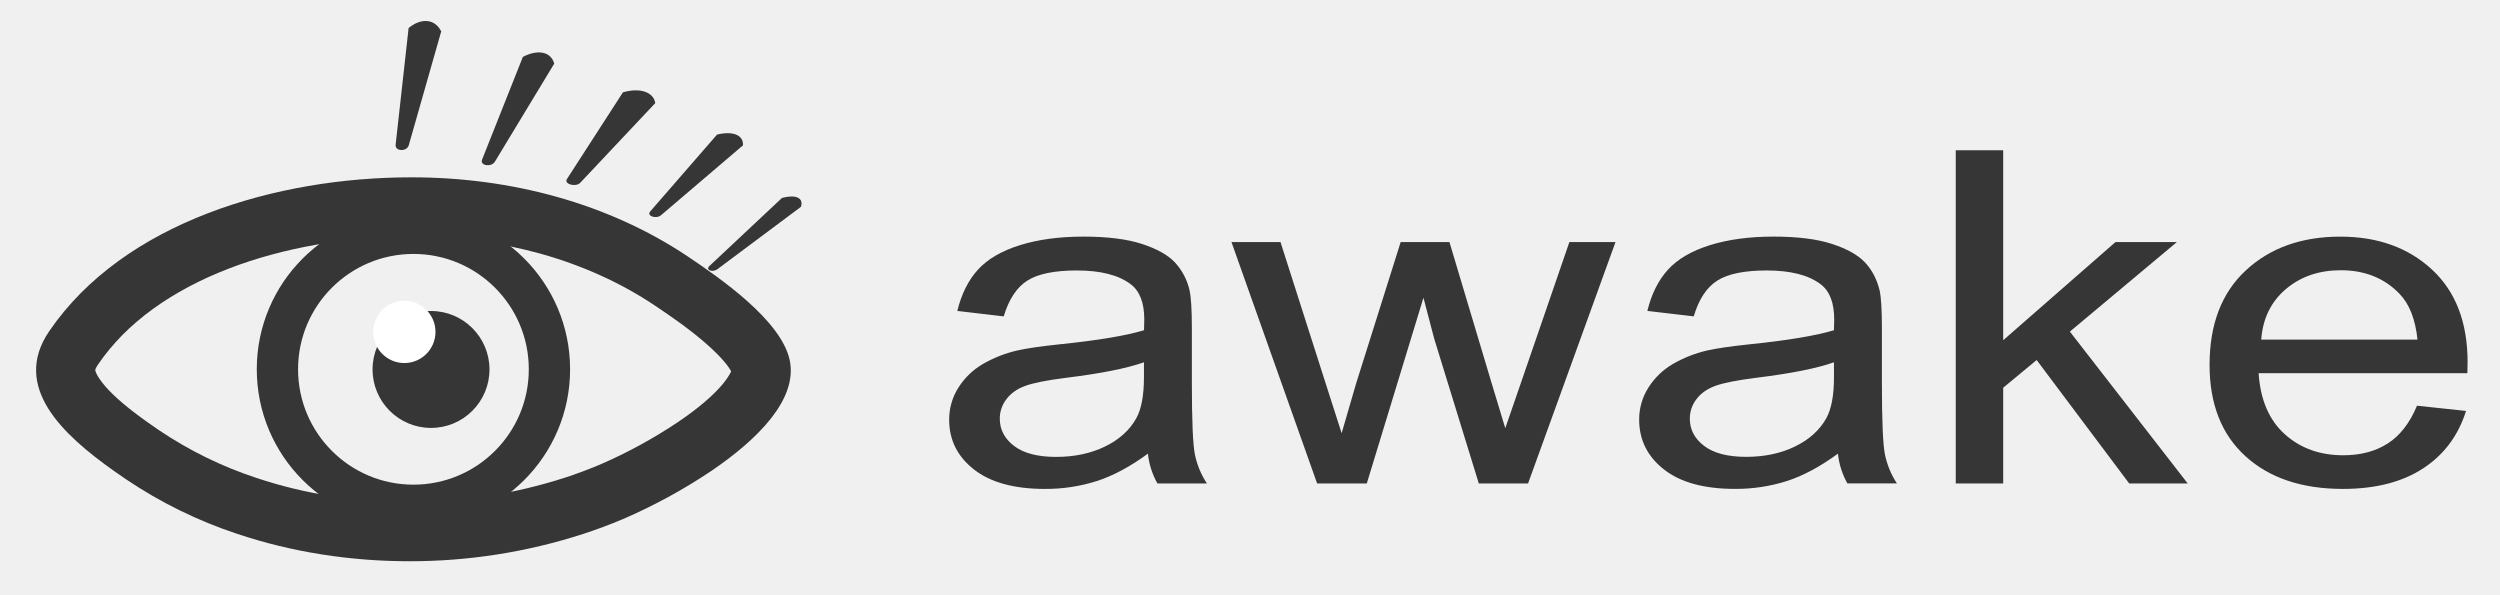
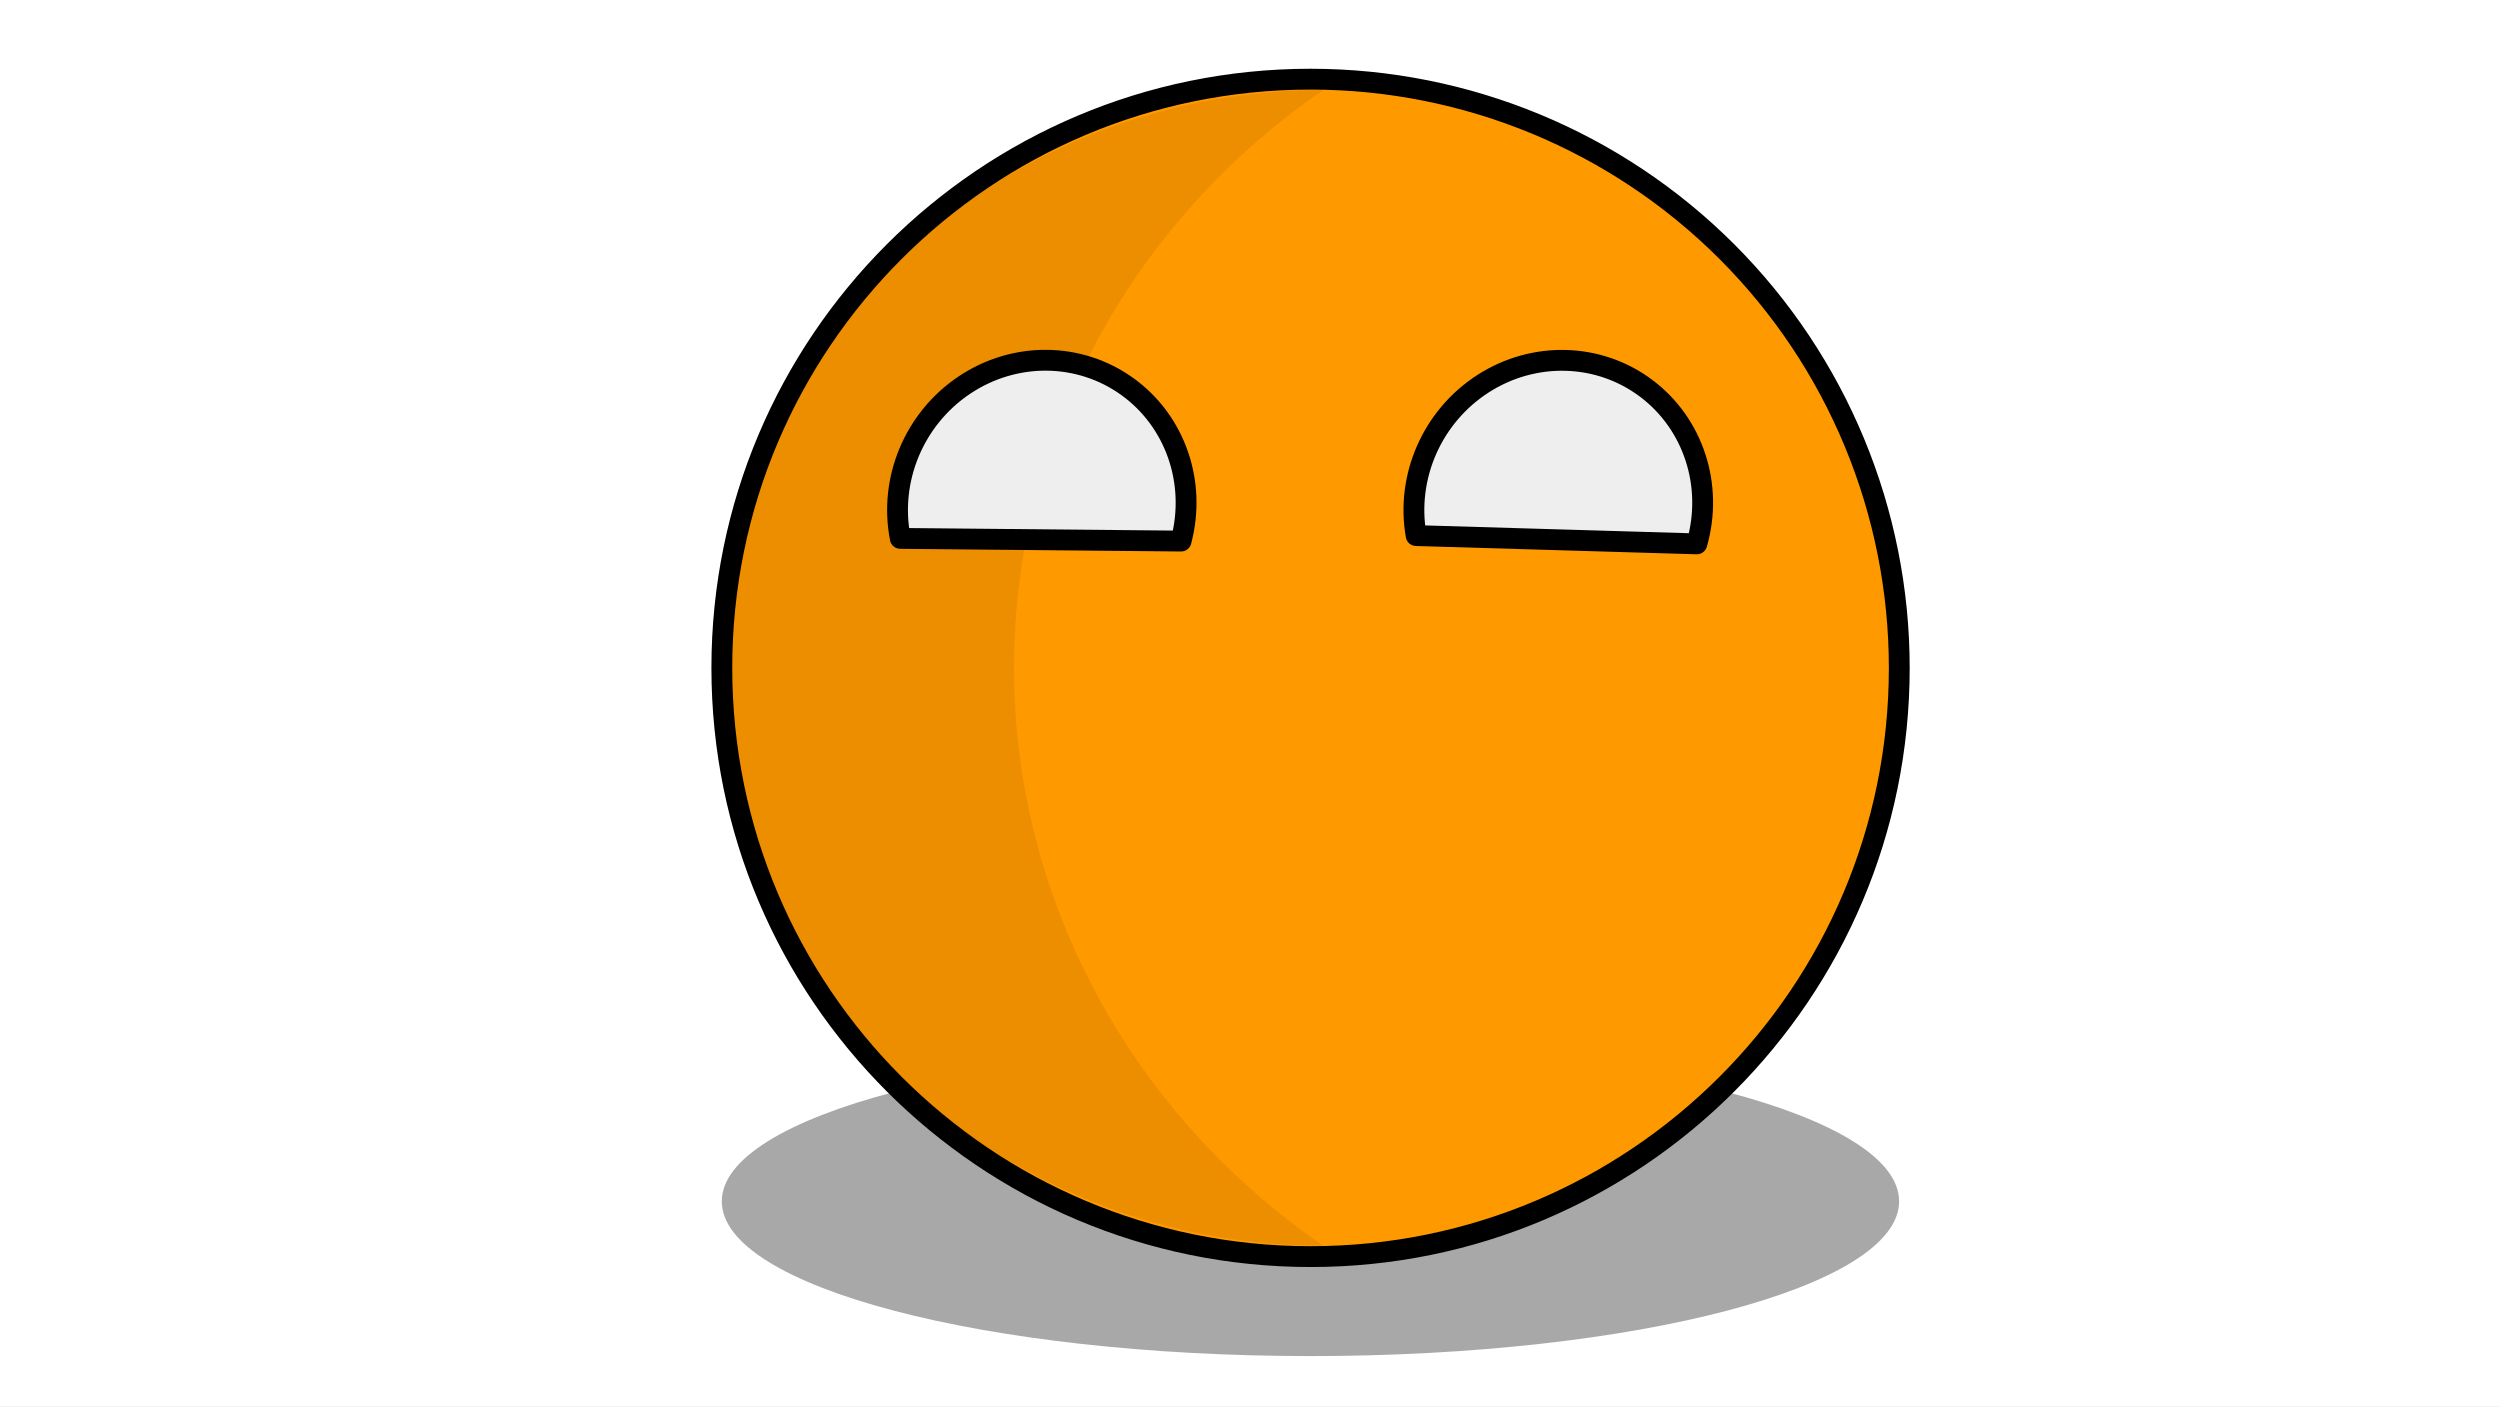
- <svg xmlns="http://www.w3.org/2000/svg" viewBox="0 0 2030 483">
-   <path d="M334.63 192a386.92 386.92 0 0 1 104.64 14.1c34 9.55 65.13 23.69 92.5 42 13.1 8.77 28.25 19.28 41.33 30.69 13.93 12.15 19 19.71 20.6 22.68-1.77 4.18-9.93 18.79-43.42 41.41a396.64 396.64 0 0 1-63.11 34.36c-9.31 3.93-18.92 7.52-28.61 10.68a411 411 0 0 1-126.22 19.78c-43.44 0-85.26-6.62-124.29-19.69a321 321 0 0 1-78.77-38.58 586.35 586.35 0 0 1-9.36-6.49c-15.84-11.23-27.12-20.82-34.48-29.31-7.76-9-8.12-13.13-8.12-13.16s.2-1.45 2.3-4.52c11.43-16.76 26.47-32 44.69-45.17C142 238 162.74 226.93 186 218c43.43-16.74 95.84-26 147.59-26h1.06m0-48h-1.06c-108.74 0-233 36.16-293.6 124.9C9 314.21 51.29 353.15 92.16 382.13c3.39 2.4 6.77 4.74 10.1 7a368.89 368.89 0 0 0 90.55 44.43c44.41 14.87 92 22.17 139.53 22.17a456.2 456.2 0 0 0 141.15-22.16q16.49-5.38 32.33-12.07a445 445 0 0 0 71.33-38.82c37.52-25.34 71.17-58.4 64-90.66C634 260 585 226 558.48 208.25 493.84 164.94 414.47 144 334.63 144z" fill="#363636" />
-   <circle cx="349.99" cy="300" r="47.47" fill="#363636" />
-   <circle cx="328.32" cy="269.5" r="25.29" fill="#fff" />
-   <path d="M650.37 167.94l-67.79 50.6c-4.05 3-10 .72-6.56-2.53l59-55.33h.05c11.06-2.9 17.41-.06 15.41 6.89zM603.32 118l-66.53 56.74c-4 3.39-12 .6-8.81-3.07l54.27-62.4h.06c12.57-3.09 21.24.33 21 8.29zM532.11 83.67l-60.92 64.71c-3.64 3.87-13.51 1.11-10.84-3l45.48-70.43h.07c13.5-3.87 24.27-.46 26.1 8.27zM450.06 51.63l-48.19 79.63c-2.87 4.76-12.38 3.29-10.44-1.61l33.14-83.47h.06c12-6.28 22.44-4.24 25.26 5zM358.29 25.41l-26.35 92.47c-1.57 5.53-11.31 5.14-10.69-.42l10.54-94.72c10.17-8.34 21-7.45 26.15 2.16z" fill="#363636" />
-   <circle cx="335.71" cy="299.87" r="110.44" fill="none" stroke="#363636" stroke-miterlimit="10" stroke-width="33.535" />
-   <path d="M932.1 368.37q-21.4 15.69-41.19 22.15a136.37 136.37 0 0 1-42.49 6.48q-37.42 0-57.57-15.8t-20.12-40.33a47.9 47.9 0 0 1 7.6-26.29 57.89 57.89 0 0 1 19.91-19.1A101.15 101.15 0 0 1 826 284.59q11.34-2.58 34.24-5 46.66-4.78 68.7-11.44c.14-4.55.22-7.44.22-8.67q0-20.3-10.92-28.61-14.76-11.25-43.87-11.25-27.18 0-40.13 8.21T815 256.9l-37.67-4.42q5.13-20.86 16.91-33.68t34-19.75q22.25-6.92 51.57-6.92 29.11 0 47.3 5.9t26.75 14.86a49.29 49.29 0 0 1 12 22.61q1.92 8.49 1.93 30.63v44.29q0 46.33 2.46 58.6a67.46 67.46 0 0 0 9.75 23.53h-40.19a63.21 63.21 0 0 1-7.71-24.18zm-3.21-74.19q-21 7.4-62.92 12.55-23.75 3-33.6 6.65t-15.19 10.79a25.61 25.61 0 0 0-5.35 15.83q0 13.29 11.66 22.15t34.14 8.85q22.25 0 39.59-8.4t25.47-23q6.19-11.25 6.2-33.22zM1069.5 392.55l-69.55-196h39.81l36.16 113.13 13.49 42.07q.85-3.13 11.77-40.41l36.17-114.79h39.59l34 113.68 11.34 37.46 13.06-37.83 39-113.31h37.45l-71 196h-40l-36.17-117.38-8.78-33.4-46 150.78zM1492.4 368.37q-21.4 15.69-41.2 22.15a136.3 136.3 0 0 1-42.48 6.46q-37.46 0-57.57-15.78T1331 340.87a47.82 47.82 0 0 1 7.6-26.29 57.86 57.86 0 0 1 19.9-19.1 101.35 101.35 0 0 1 27.72-10.89q11.34-2.58 34.24-5 46.66-4.78 68.7-11.44c.14-4.55.22-7.44.22-8.67q0-20.3-10.92-28.61-14.76-11.25-43.87-11.25-27.18 0-40.13 8.21t-19.15 29.06l-37.67-4.42q5.13-20.86 16.91-33.68t34-19.75q22.26-6.92 51.58-6.92 29.1 0 47.3 5.9t26.75 14.86q8.57 9 12 22.61 1.92 8.49 1.92 30.63v44.29q0 46.33 2.47 58.6a67.46 67.46 0 0 0 9.73 23.53h-40.23a63 63 0 0 1-7.67-24.17zm-3.21-74.19q-21 7.4-62.92 12.55-23.76 3-33.6 6.65t-15.19 10.79a25.61 25.61 0 0 0-5.35 15.78q0 13.29 11.66 22.15t34.13 8.86q22.26 0 39.6-8.4t25.47-23q6.19-11.25 6.2-33.22zM1588.07 392.55V122h38.52v154.28l91.17-79.72h49.87l-86.89 72.71 95.67 123.28h-47.52l-75.12-100.21-27.18 22.51v77.7zM1962.6 329.43l39.81 4.25q-9.42 30.07-34.89 46.69T1902.46 397q-49.86 0-79.08-26.49t-29.21-74.28q0-49.45 29.53-76.77t76.62-27.31q45.59 0 74.48 26.76t28.89 75.29c0 2-.07 4.93-.21 8.86H1834q2.13 32.29 21.18 49.46t47.52 17.16q21.18 0 36.16-9.59t23.74-30.66zm-126.48-53.7H1963q-2.57-24.74-14.55-37.1-18.42-19.19-47.73-19.19-26.54 0-44.62 15.32t-19.98 40.97z" fill="#363636" />
+ <svg xmlns="http://www.w3.org/2000/svg" version="1.1" viewBox="0.0 0.0 960.0 540.0" fill="none" stroke="none" stroke-linecap="square" stroke-miterlimit="10">
+   <clipPath id="g83da850d4e_0_0.0">
+     <path d="m0 0l960.0 0l0 540.0l-960.0 0l0 -540.0z" clip-rule="nonzero" />
+   </clipPath>
+   <g clip-path="url(#g83da850d4e_0_0.0)">
+     <path fill="#ffffff" d="m0 0l960.0 0l0 540.0l-960.0 0z" fill-rule="evenodd" />
+     <path fill="#000000" fill-opacity="0.341" d="m277.165 461.318l0 0c0 -32.815 101.205 -59.417 226.047 -59.417l0 0c124.842 0 226.047 26.602 226.047 59.417l0 0c0 32.815 -101.205 59.417 -226.047 59.417l0 0c-124.842 0 -226.047 -26.602 -226.047 -59.417z" fill-rule="evenodd" />
+     <path fill="#ff9900" d="m277.184 256.468l0 0c0 -124.854 101.214 -226.068 226.068 -226.068l0 0c59.957 0 117.458 23.818 159.854 66.214c42.396 42.396 66.214 99.897 66.214 159.854l0 0c0 124.854 -101.214 226.068 -226.068 226.068l0 0c-124.854 0 -226.068 -101.214 -226.068 -226.068z" fill-rule="evenodd" />
+     <path stroke="#000000" stroke-width="8.0" stroke-linejoin="round" stroke-linecap="butt" d="m277.184 256.468l0 0c0 -124.854 101.214 -226.068 226.068 -226.068l0 0c59.957 0 117.458 23.818 159.854 66.214c42.396 42.396 66.214 99.897 66.214 159.854l0 0c0 124.854 -101.214 226.068 -226.068 226.068l0 0c-124.854 0 -226.068 -101.214 -226.068 -226.068z" fill-rule="evenodd" />
+     <path fill="#000000" fill-opacity="0.078" d="m508.061 478.325l0 0c-127.51 0 -230.877 -99.329 -230.877 -221.857c0 -122.528 103.367 -221.857 230.877 -221.857l0 0c-74.491 51.223 -118.687 133.836 -118.687 221.857c0 88.021 44.196 170.634 118.687 221.857z" fill-rule="evenodd" />
+     <path fill="#eeeeee" d="m345.712 206.742c-4.445 -22.597 5.344 -45.989 24.645 -58.891c19.301 -12.903 44.148 -12.665 62.556 0.598c18.408 13.263 26.595 36.826 20.611 59.324z" fill-rule="evenodd" />
+     <path stroke="#000000" stroke-width="8.0" stroke-linejoin="round" stroke-linecap="butt" d="m345.712 206.742c-4.445 -22.597 5.344 -45.989 24.645 -58.891c19.301 -12.903 44.148 -12.665 62.556 0.598c18.408 13.263 26.595 36.826 20.611 59.324z" fill-rule="evenodd" />
+     <path fill="#eeeeee" d="m543.798 205.663c-4.002 -22.682 6.246 -45.875 25.8 -58.391c19.554 -12.516 44.396 -11.782 62.543 1.846c18.147 13.628 25.87 37.352 19.443 59.727z" fill-rule="evenodd" />
+     <path stroke="#000000" stroke-width="8.0" stroke-linejoin="round" stroke-linecap="butt" d="m543.798 205.663c-4.002 -22.682 6.246 -45.875 25.8 -58.391c19.554 -12.516 44.396 -11.782 62.543 1.846c18.147 13.628 25.87 37.352 19.443 59.727z" fill-rule="evenodd" />
+   </g>
</svg>
